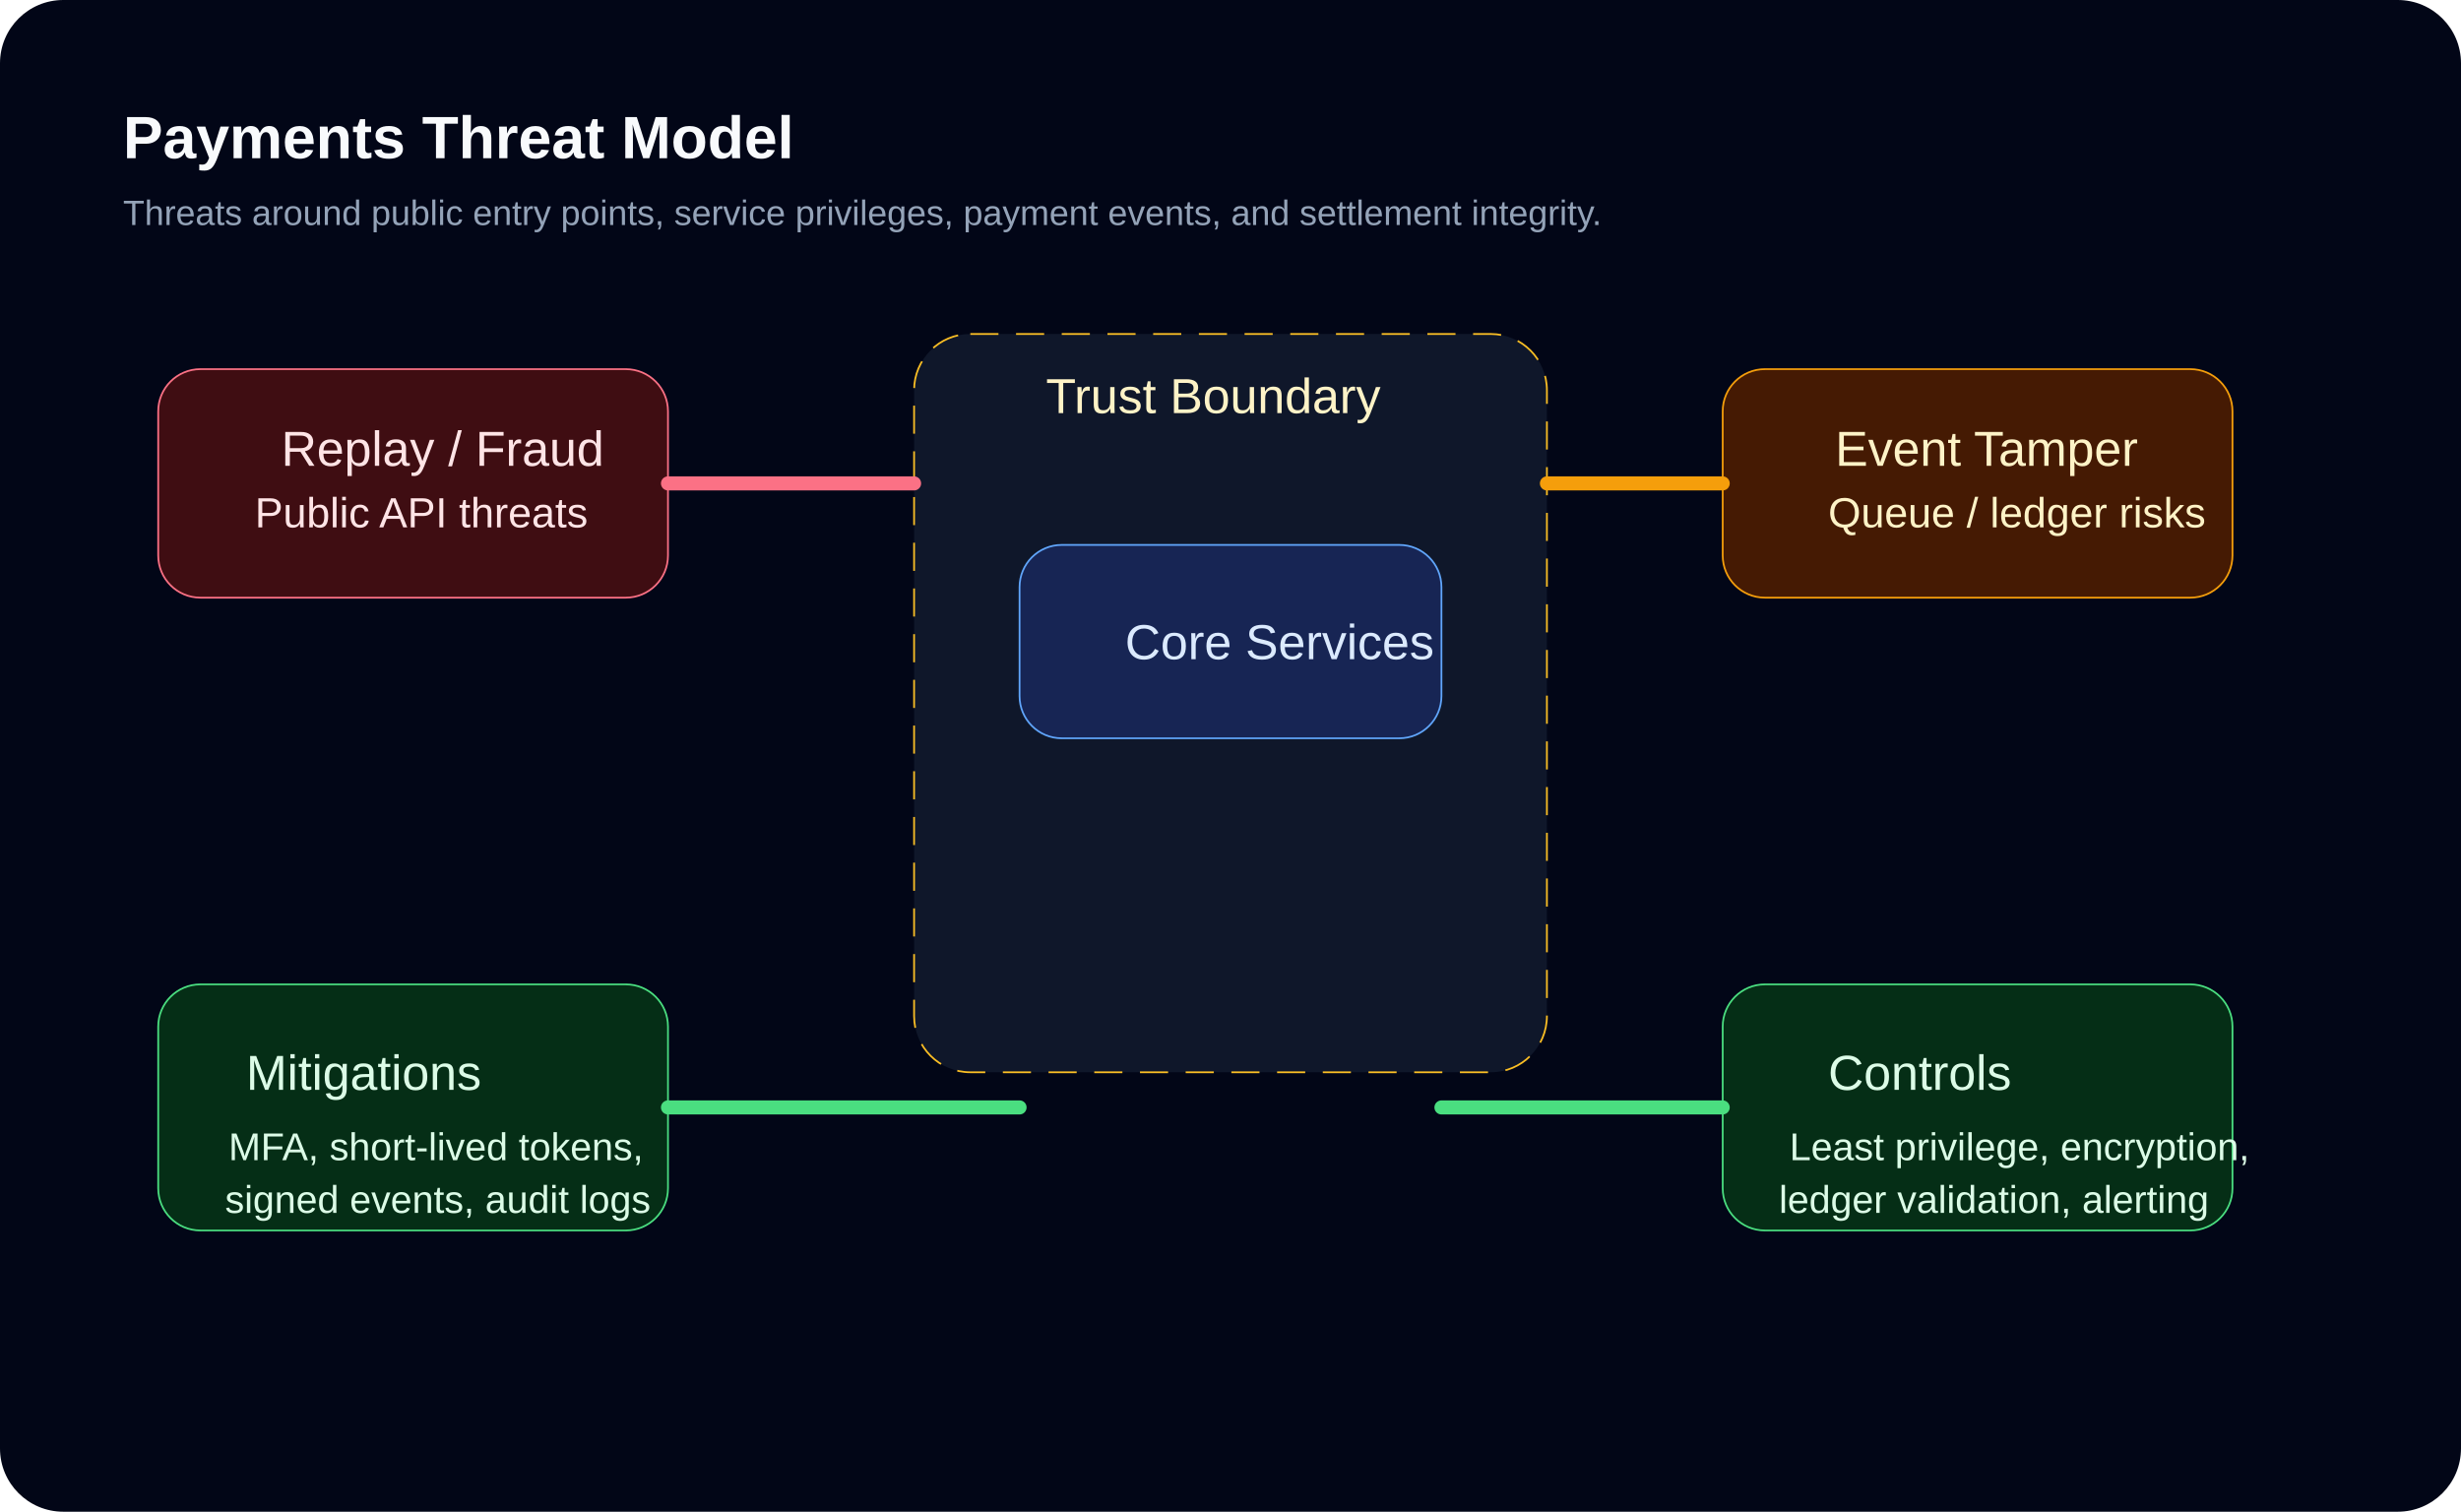
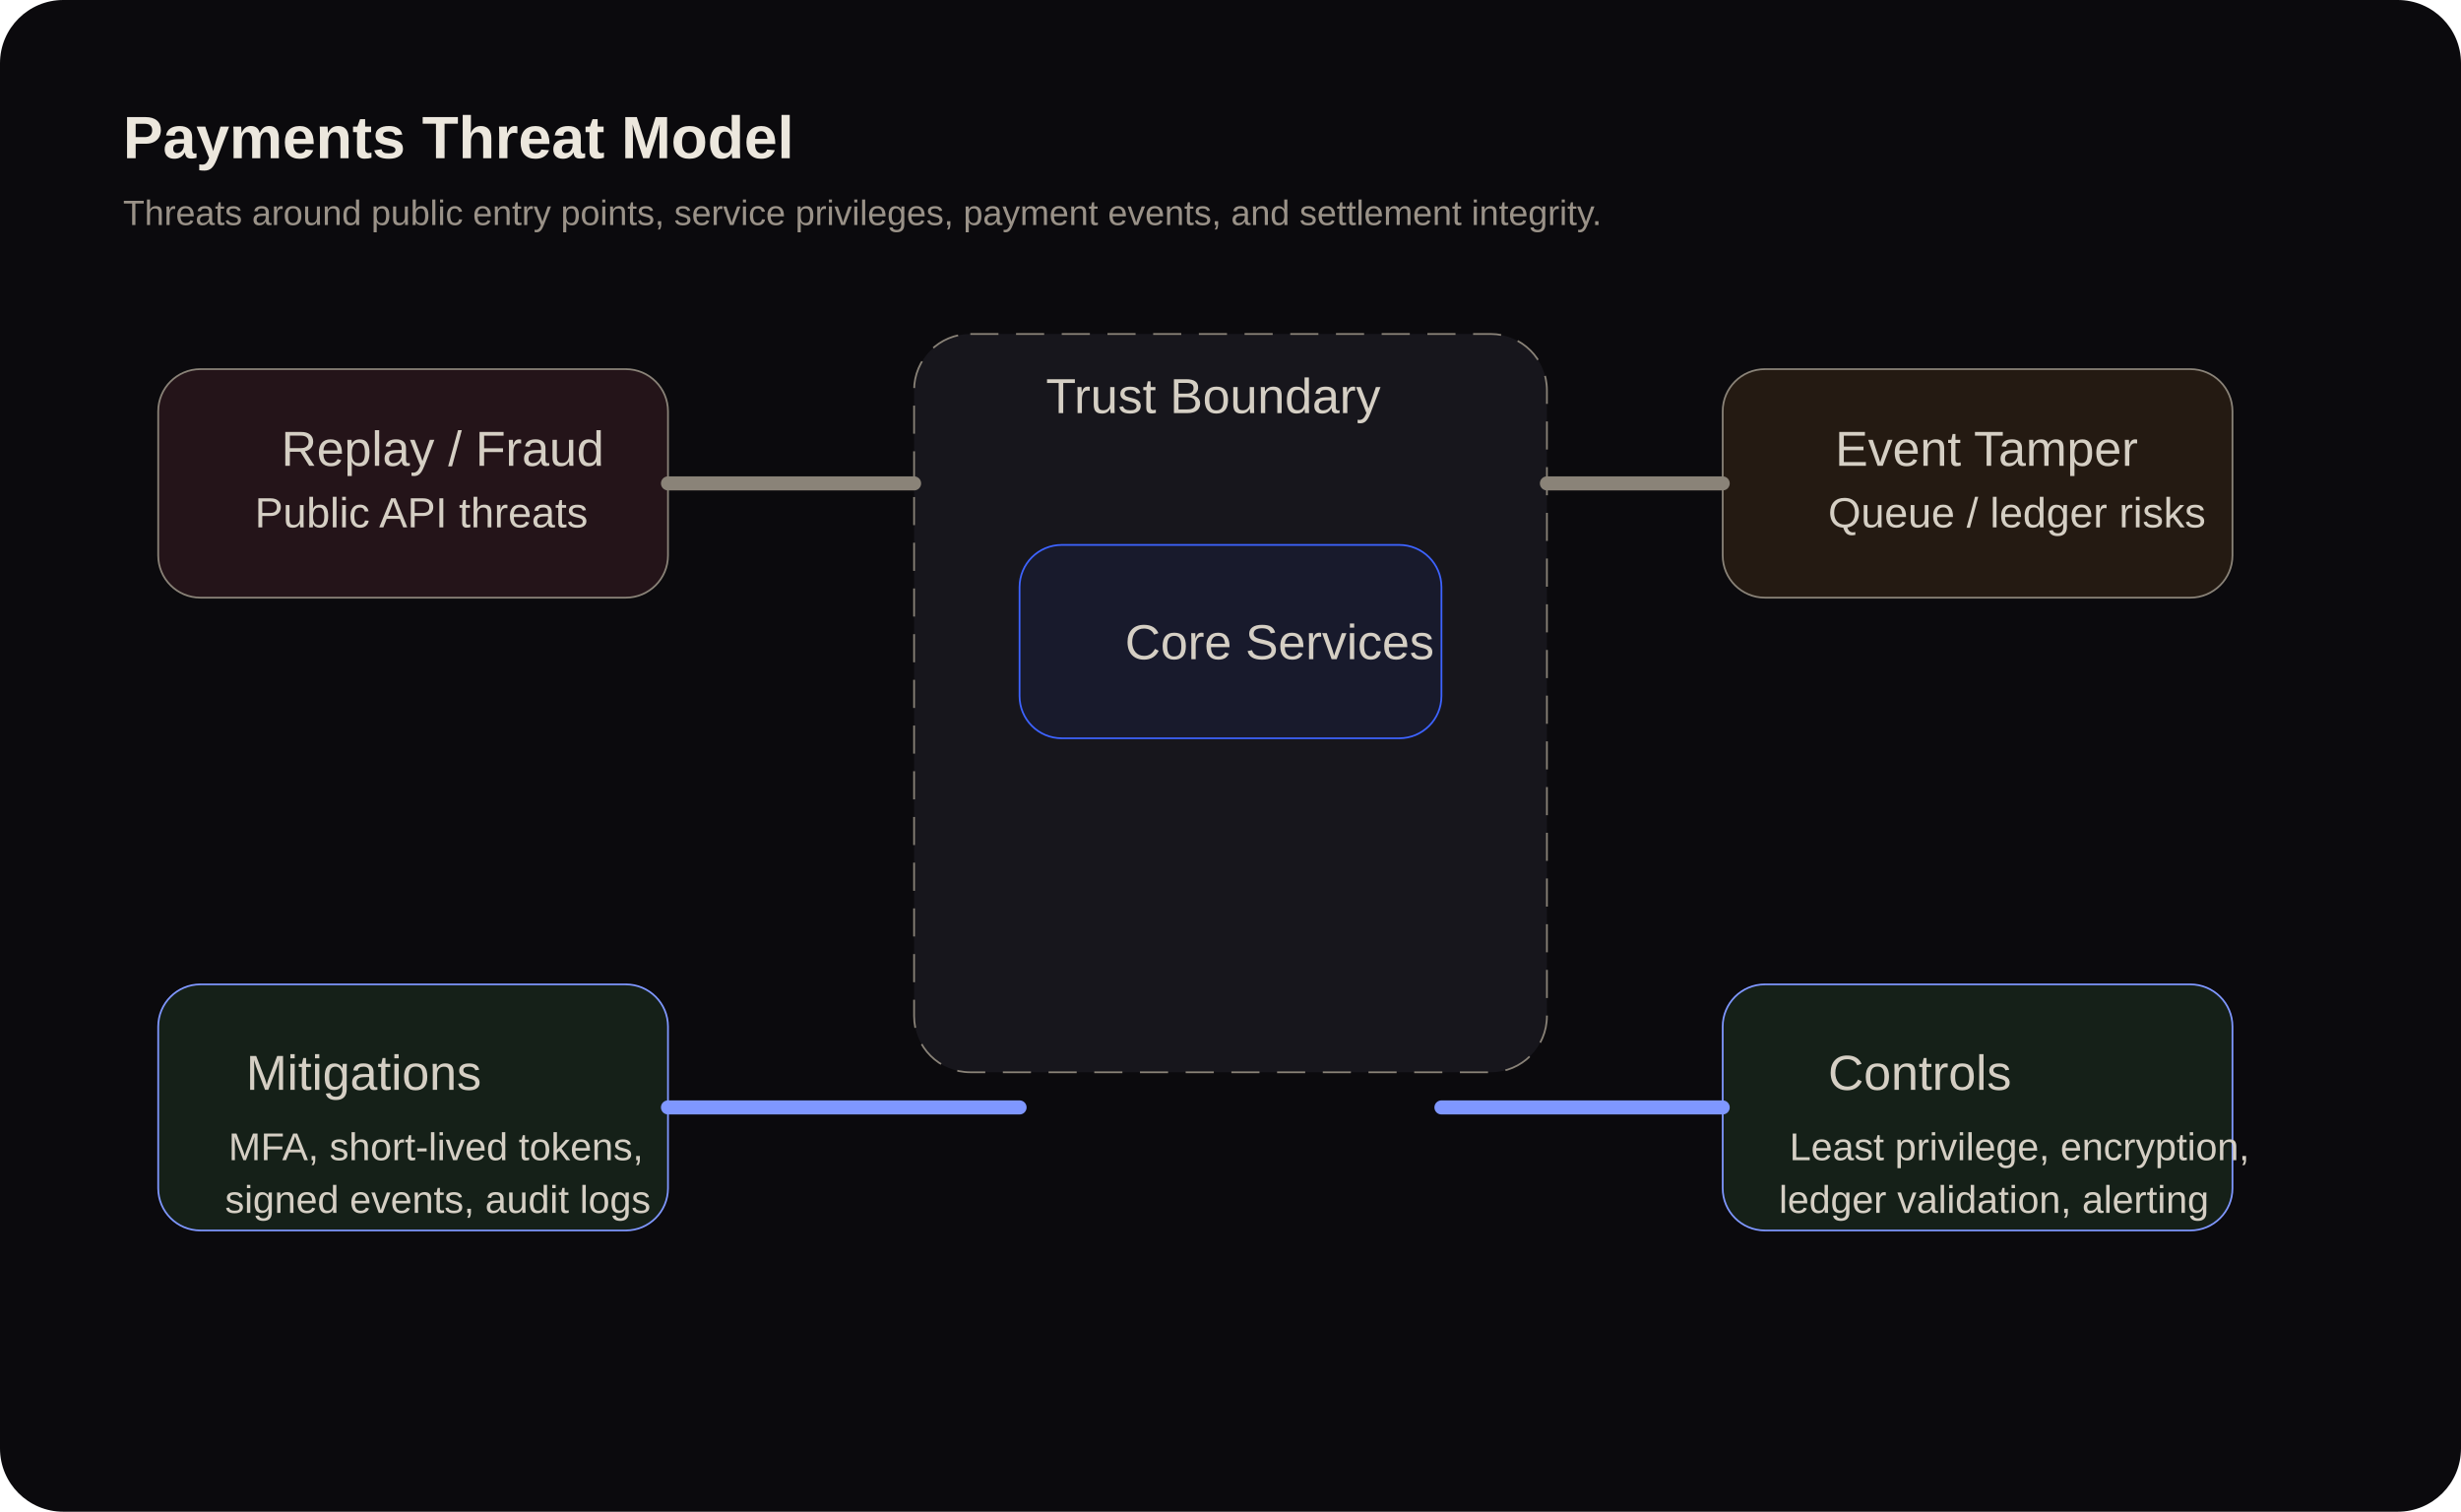
<svg xmlns="http://www.w3.org/2000/svg" width="1400" height="860" viewBox="0 0 1400 860" fill="none">
-   <rect width="1400" height="860" rx="36" fill="#020617" />
-   <text x="70" y="90" fill="#F8FAFC" font-family="Arial, sans-serif" font-size="34" font-weight="700">Payments Threat Model</text>
-   <text x="70" y="128" fill="#94A3B8" font-family="Arial, sans-serif" font-size="20">Threats around public entry points, service privileges, payment events, and settlement integrity.</text>
-   <rect x="90" y="210" width="290" height="130" rx="24" fill="#3F0D12" stroke="#FB7185" />
-   <text x="160" y="265" fill="#FFE4E6" font-family="Arial, sans-serif" font-size="28">Replay / Fraud</text>
-   <text x="145" y="300" fill="#FFE4E6" font-family="Arial, sans-serif" font-size="24">Public API threats</text>
-   <rect x="520" y="190" width="360" height="420" rx="32" fill="#0F172A" stroke="#FBBF24" stroke-dasharray="16 10" />
-   <text x="595" y="235" fill="#FEF3C7" font-family="Arial, sans-serif" font-size="28">Trust Boundary</text>
-   <rect x="580" y="310" width="240" height="110" rx="24" fill="#172554" stroke="#60A5FA" />
-   <text x="640" y="375" fill="#DBEAFE" font-family="Arial, sans-serif" font-size="28">Core Services</text>
-   <rect x="980" y="210" width="290" height="130" rx="24" fill="#451A03" stroke="#F59E0B" />
-   <text x="1044" y="265" fill="#FEF3C7" font-family="Arial, sans-serif" font-size="28">Event Tamper</text>
-   <text x="1040" y="300" fill="#FEF3C7" font-family="Arial, sans-serif" font-size="24">Queue / ledger risks</text>
-   <rect x="90" y="560" width="290" height="140" rx="24" fill="#052E16" stroke="#4ADE80" />
-   <text x="140" y="620" fill="#DCFCE7" font-family="Arial, sans-serif" font-size="28">Mitigations</text>
-   <text x="130" y="660" fill="#DCFCE7" font-family="Arial, sans-serif" font-size="22">MFA, short-lived tokens,</text>
-   <text x="128" y="690" fill="#DCFCE7" font-family="Arial, sans-serif" font-size="22">signed events, audit logs</text>
-   <rect x="980" y="560" width="290" height="140" rx="24" fill="#052E16" stroke="#4ADE80" />
-   <text x="1040" y="620" fill="#DCFCE7" font-family="Arial, sans-serif" font-size="28">Controls</text>
-   <text x="1018" y="660" fill="#DCFCE7" font-family="Arial, sans-serif" font-size="22">Least privilege, encryption,</text>
-   <text x="1012" y="690" fill="#DCFCE7" font-family="Arial, sans-serif" font-size="22">ledger validation, alerting</text>
-   <path d="M380 275H520" stroke="#FB7185" stroke-width="8" stroke-linecap="round" />
-   <path d="M880 275H980" stroke="#F59E0B" stroke-width="8" stroke-linecap="round" />
-   <path d="M380 630H580" stroke="#4ADE80" stroke-width="8" stroke-linecap="round" />
-   <path d="M820 630H980" stroke="#4ADE80" stroke-width="8" stroke-linecap="round" />
+   <rect width="1400" height="860" rx="36" fill="#0b0a0d" />
+   <text x="70" y="90" fill="#ece7dd" font-family="Arial, sans-serif" font-size="34" font-weight="700">Payments Threat Model</text>
+   <text x="70" y="128" fill="#9a9288" font-family="Arial, sans-serif" font-size="20">Threats around public entry points, service privileges, payment events, and settlement integrity.</text>
+   <rect x="90" y="210" width="290" height="130" rx="24" fill="#241419" stroke="#8a8378" />
+   <text x="160" y="265" fill="#d5cfc4" font-family="Arial, sans-serif" font-size="28">Replay / Fraud</text>
+   <text x="145" y="300" fill="#d5cfc4" font-family="Arial, sans-serif" font-size="24">Public API threats</text>
+   <rect x="520" y="190" width="360" height="420" rx="32" fill="#17161c" stroke="#8a8378" stroke-dasharray="16 10" />
+   <text x="595" y="235" fill="#d5cfc4" font-family="Arial, sans-serif" font-size="28">Trust Boundary</text>
+   <rect x="580" y="310" width="240" height="110" rx="24" fill="#181a2c" stroke="#3d63ff" />
+   <text x="640" y="375" fill="#d5cfc4" font-family="Arial, sans-serif" font-size="28">Core Services</text>
+   <rect x="980" y="210" width="290" height="130" rx="24" fill="#241a12" stroke="#8a8378" />
+   <text x="1044" y="265" fill="#d5cfc4" font-family="Arial, sans-serif" font-size="28">Event Tamper</text>
+   <text x="1040" y="300" fill="#d5cfc4" font-family="Arial, sans-serif" font-size="24">Queue / ledger risks</text>
+   <rect x="90" y="560" width="290" height="140" rx="24" fill="#152018" stroke="#7f97ff" />
+   <text x="140" y="620" fill="#d5cfc4" font-family="Arial, sans-serif" font-size="28">Mitigations</text>
+   <text x="130" y="660" fill="#d5cfc4" font-family="Arial, sans-serif" font-size="22">MFA, short-lived tokens,</text>
+   <text x="128" y="690" fill="#d5cfc4" font-family="Arial, sans-serif" font-size="22">signed events, audit logs</text>
+   <rect x="980" y="560" width="290" height="140" rx="24" fill="#152018" stroke="#7f97ff" />
+   <text x="1040" y="620" fill="#d5cfc4" font-family="Arial, sans-serif" font-size="28">Controls</text>
+   <text x="1018" y="660" fill="#d5cfc4" font-family="Arial, sans-serif" font-size="22">Least privilege, encryption,</text>
+   <text x="1012" y="690" fill="#d5cfc4" font-family="Arial, sans-serif" font-size="22">ledger validation, alerting</text>
+   <path d="M380 275H520" stroke="#8a8378" stroke-width="8" stroke-linecap="round" />
+   <path d="M880 275H980" stroke="#8a8378" stroke-width="8" stroke-linecap="round" />
+   <path d="M380 630H580" stroke="#7f97ff" stroke-width="8" stroke-linecap="round" />
+   <path d="M820 630H980" stroke="#7f97ff" stroke-width="8" stroke-linecap="round" />
</svg>
